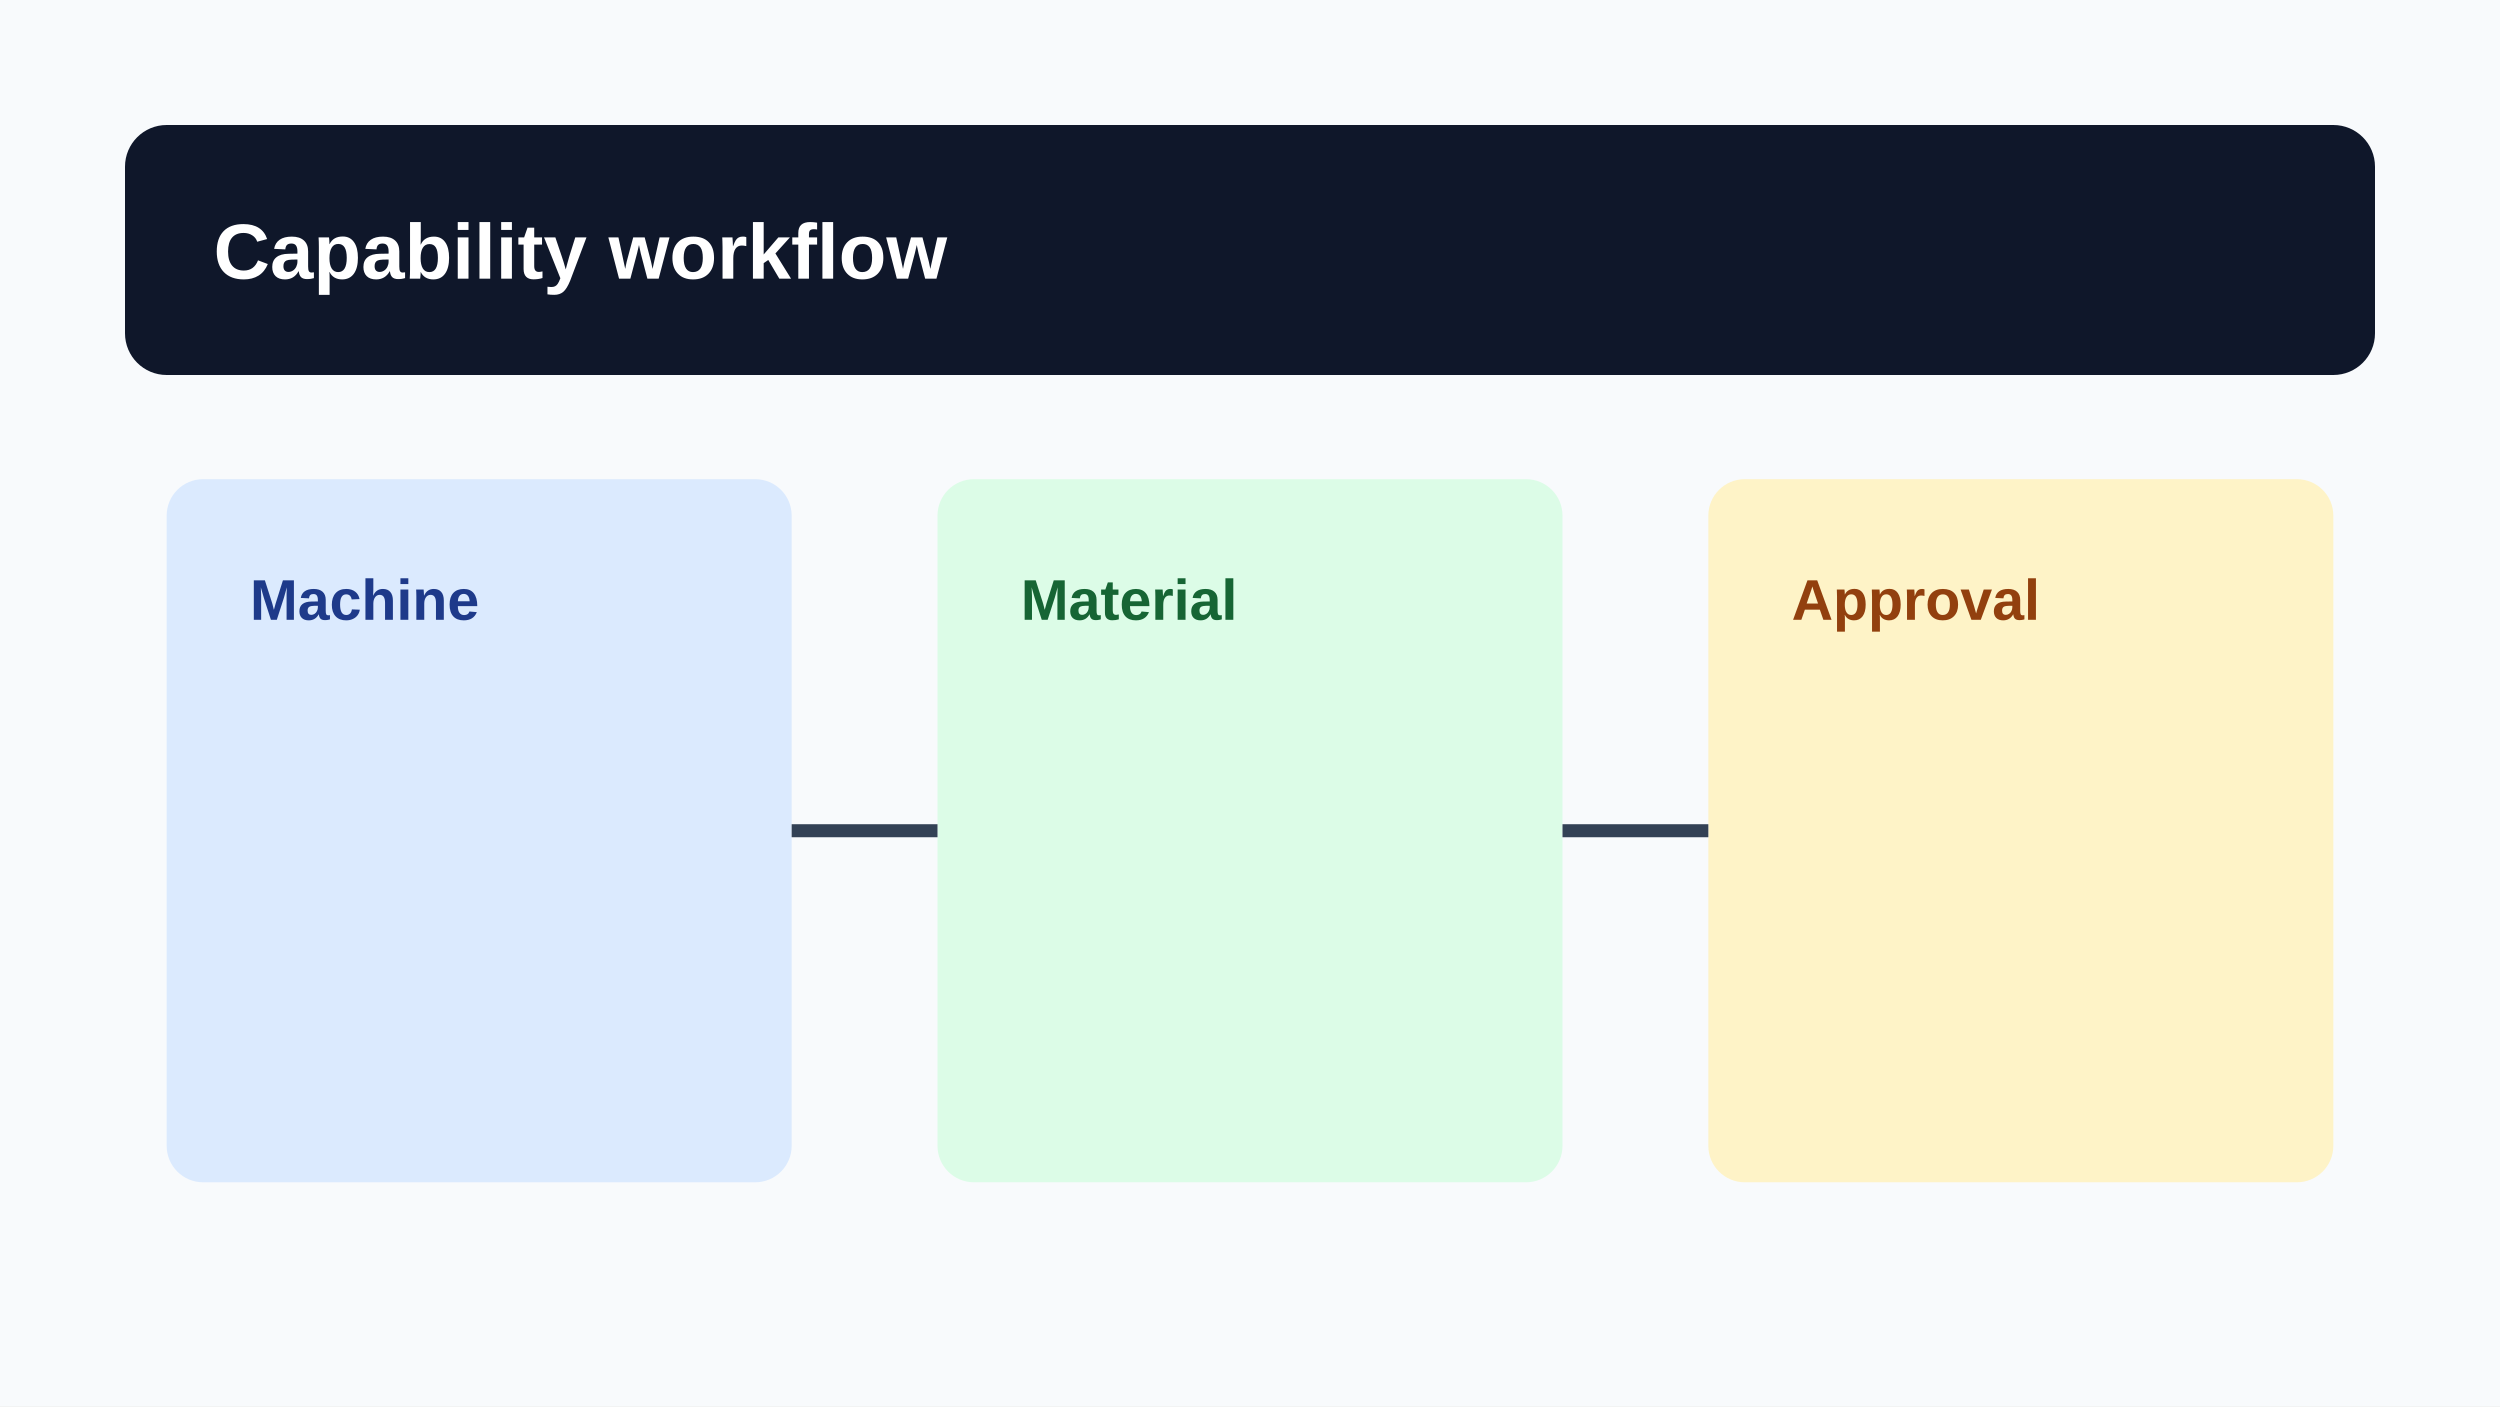
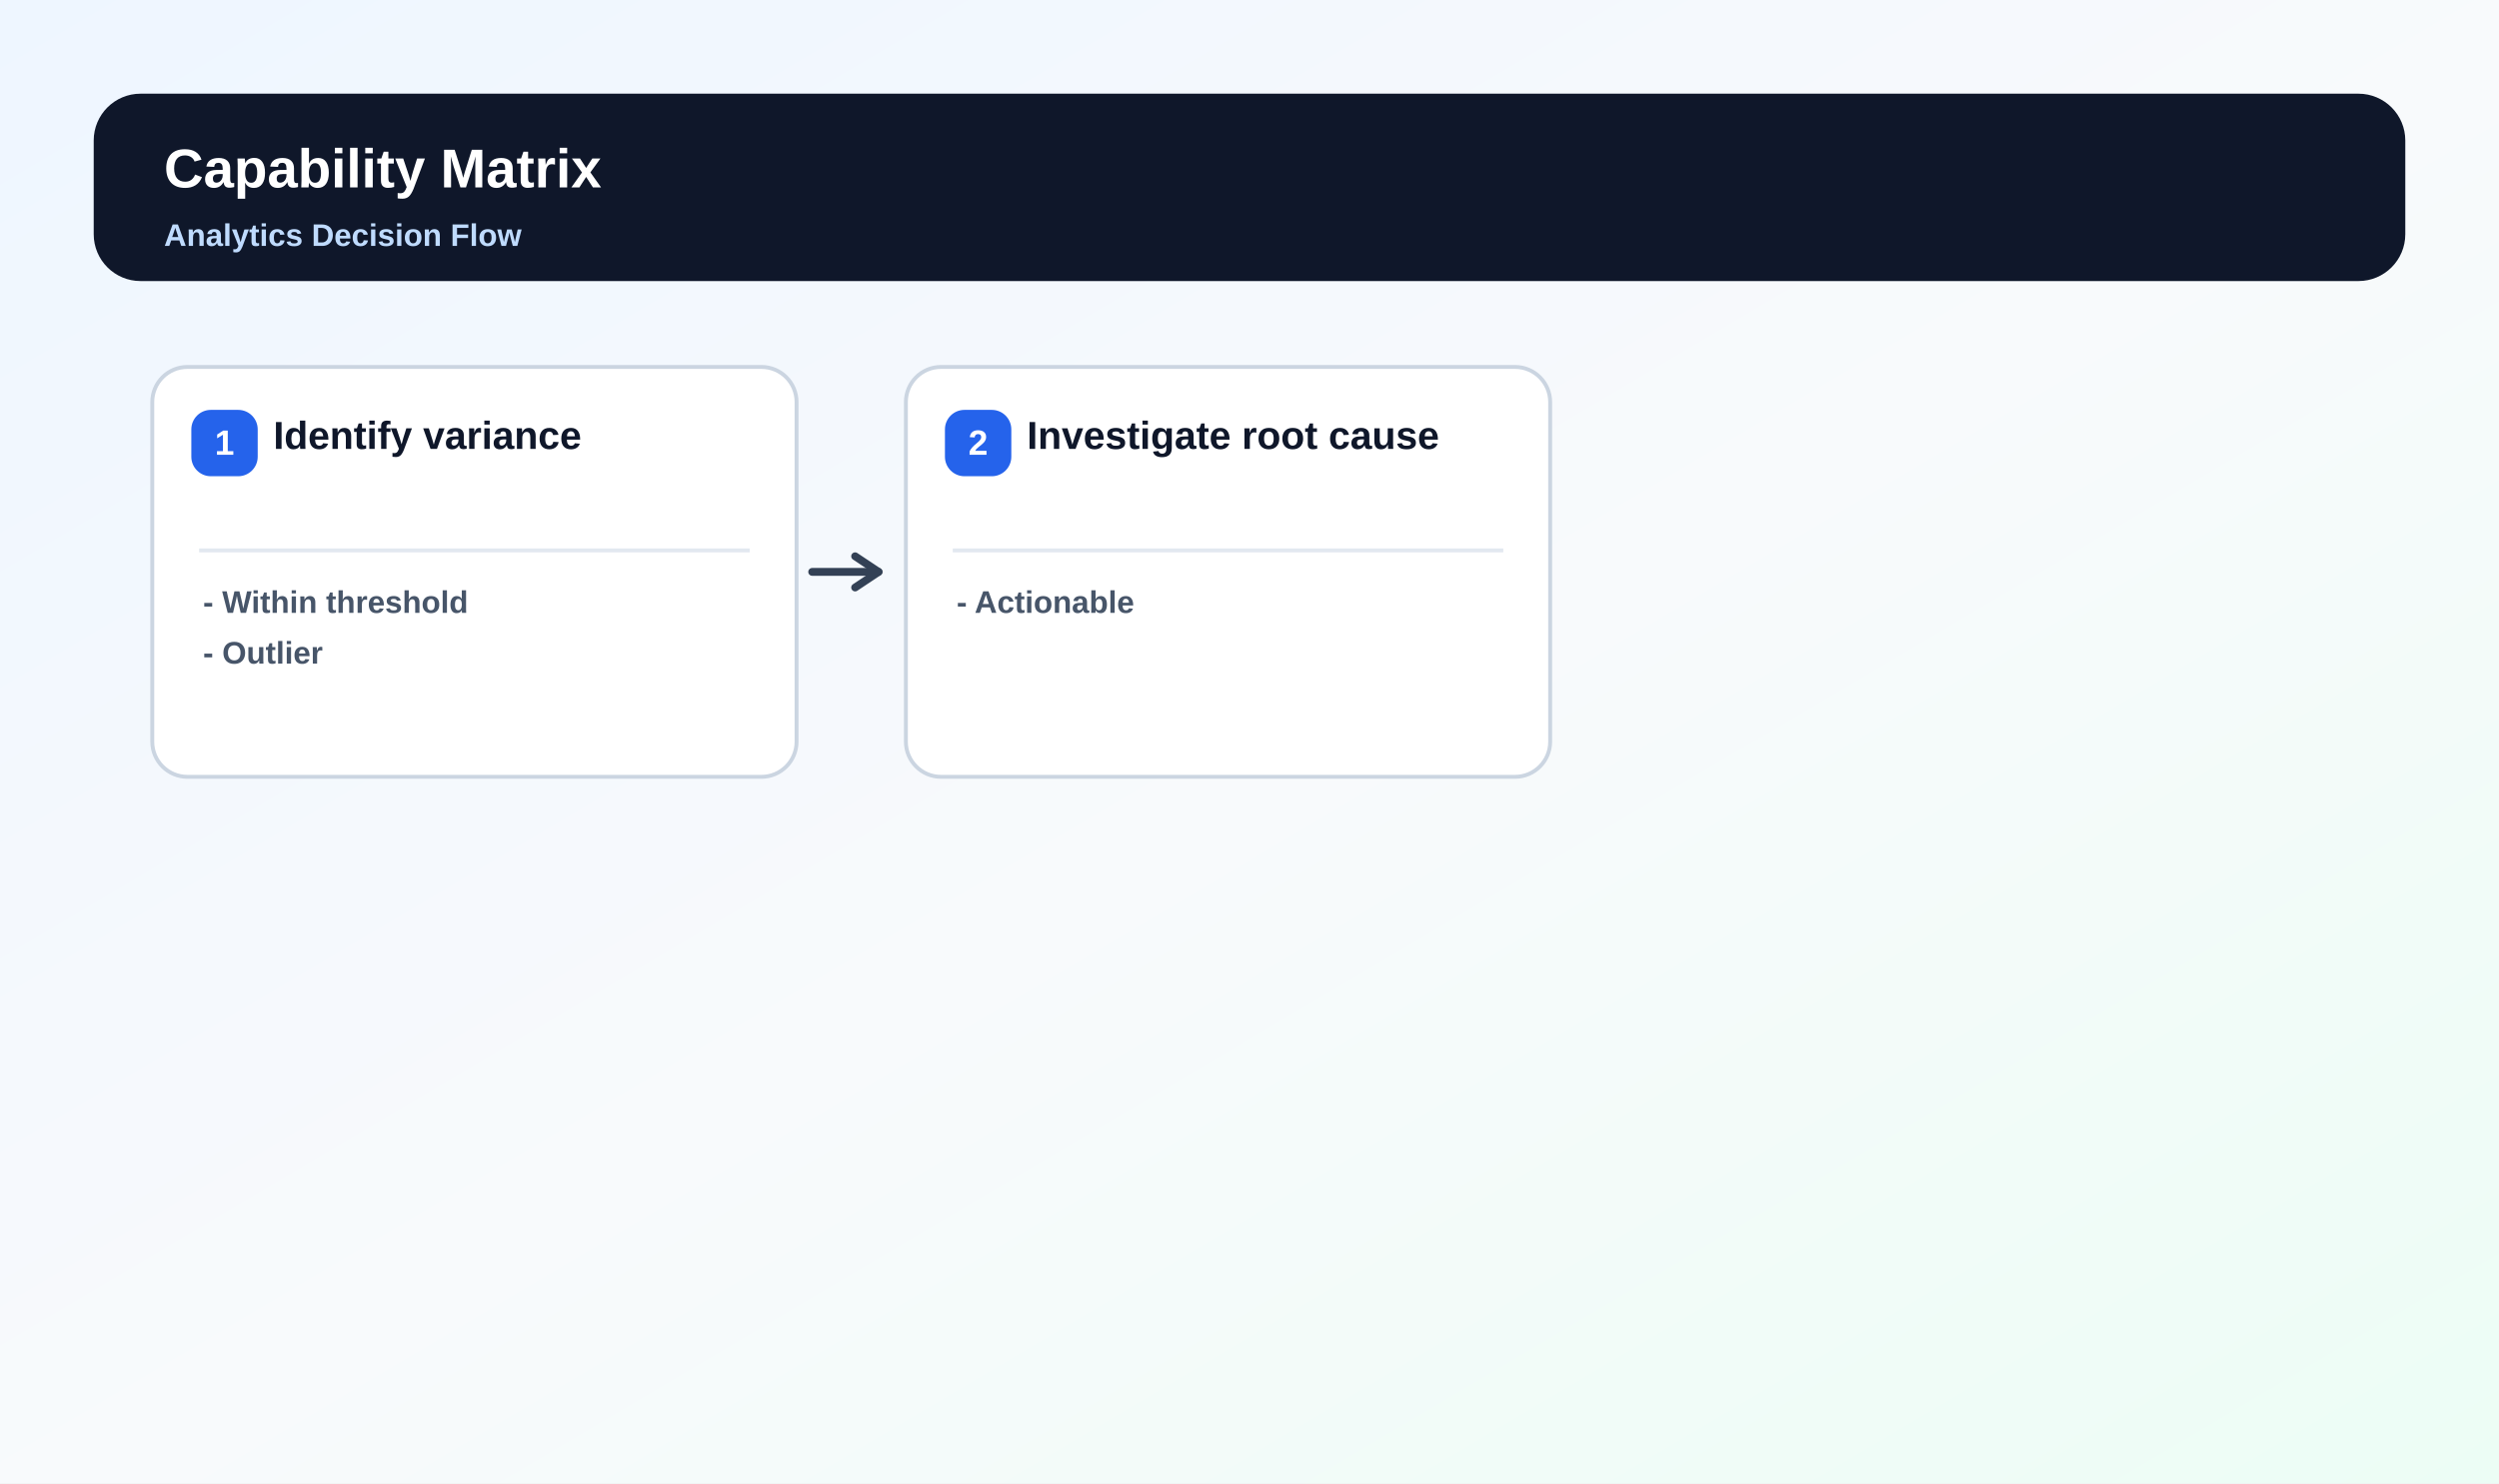
- <svg xmlns="http://www.w3.org/2000/svg" width="960" height="540" viewBox="0 0 960 540" role="img" aria-label="Capability workflow">
-   <rect width="960" height="540" fill="#f8fafc" />
-   <rect x="48" y="48" width="864" height="96" rx="16" fill="#0f172a" />
-   <text x="82" y="107" font-family="Arial" font-size="30" font-weight="700" fill="#ffffff">Capability workflow</text>
-   <rect x="64" y="184" width="240" height="270" rx="14" fill="#dbeafe" />
-   <rect x="360" y="184" width="240" height="270" rx="14" fill="#dcfce7" />
-   <rect x="656" y="184" width="240" height="270" rx="14" fill="#fef3c7" />
-   <text x="96" y="238" font-family="Arial" font-size="22" font-weight="700" fill="#1e3a8a">Machine</text>
-   <text x="392" y="238" font-family="Arial" font-size="22" font-weight="700" fill="#166534">Material</text>
-   <text x="688" y="238" font-family="Arial" font-size="22" font-weight="700" fill="#92400e">Approval</text>
-   <line x1="304" y1="319" x2="360" y2="319" stroke="#334155" stroke-width="5" />
-   <line x1="600" y1="319" x2="656" y2="319" stroke="#334155" stroke-width="5" />
+ <svg xmlns="http://www.w3.org/2000/svg" width="1280" height="760" viewBox="0 0 1280 760" role="img" aria-label="Capability Matrix workflow">
+   <defs>
+     <linearGradient id="bg" x1="0" y1="0" x2="1" y2="1">
+       <stop offset="0%" stop-color="#eef6ff" />
+       <stop offset="52%" stop-color="#f8fafc" />
+       <stop offset="100%" stop-color="#ecfdf5" />
+     </linearGradient>
+   </defs>
+   <rect width="1280" height="760" fill="url(#bg)" />
+   <rect x="48" y="48" width="1184" height="96" rx="24" fill="#0f172a" />
+   <text x="84" y="96" font-family="Arial, sans-serif" font-size="28" font-weight="800" fill="#ffffff">Capability Matrix</text>
+   <text x="84" y="126" font-family="Arial, sans-serif" font-size="16" font-weight="700" fill="#bfdbfe">Analytics Decision Flow</text>
+   <line x1="416" y1="293" x2="450" y2="293" stroke="#334155" stroke-width="4" stroke-linecap="round" />
+   <path d="M 438 285 L 450 293 L 438 301" fill="none" stroke="#334155" stroke-width="4" stroke-linecap="round" stroke-linejoin="round" />
+   <rect x="78" y="188" width="330" height="210" rx="18" fill="#ffffff" stroke="#cbd5e1" stroke-width="2" />
+   <rect x="98" y="210" width="34" height="34" rx="10" fill="#2563eb" />
+   <text x="115" y="233" text-anchor="middle" font-family="Arial, sans-serif" font-size="18" font-weight="800" fill="#ffffff">1</text>
+   <text x="140" y="230" font-family="Arial, sans-serif" font-size="20" font-weight="700" fill="#0f172a">Identify variance</text>
+   <line x1="102" y1="282" x2="384" y2="282" stroke="#e2e8f0" stroke-width="2" />
+   <text x="104" y="314" font-family="Arial, sans-serif" font-size="16" font-weight="600" fill="#475569">- Within threshold</text>
+   <text x="104" y="340" font-family="Arial, sans-serif" font-size="16" font-weight="600" fill="#475569">- Outlier</text>
+   <rect x="464" y="188" width="330" height="210" rx="18" fill="#ffffff" stroke="#cbd5e1" stroke-width="2" />
+   <rect x="484" y="210" width="34" height="34" rx="10" fill="#2563eb" />
+   <text x="501" y="233" text-anchor="middle" font-family="Arial, sans-serif" font-size="18" font-weight="800" fill="#ffffff">2</text>
+   <text x="526" y="230" font-family="Arial, sans-serif" font-size="20" font-weight="700" fill="#0f172a">Investigate root cause</text>
+   <line x1="488" y1="282" x2="770" y2="282" stroke="#e2e8f0" stroke-width="2" />
+   <text x="490" y="314" font-family="Arial, sans-serif" font-size="16" font-weight="600" fill="#475569">- Actionable</text>
</svg>
